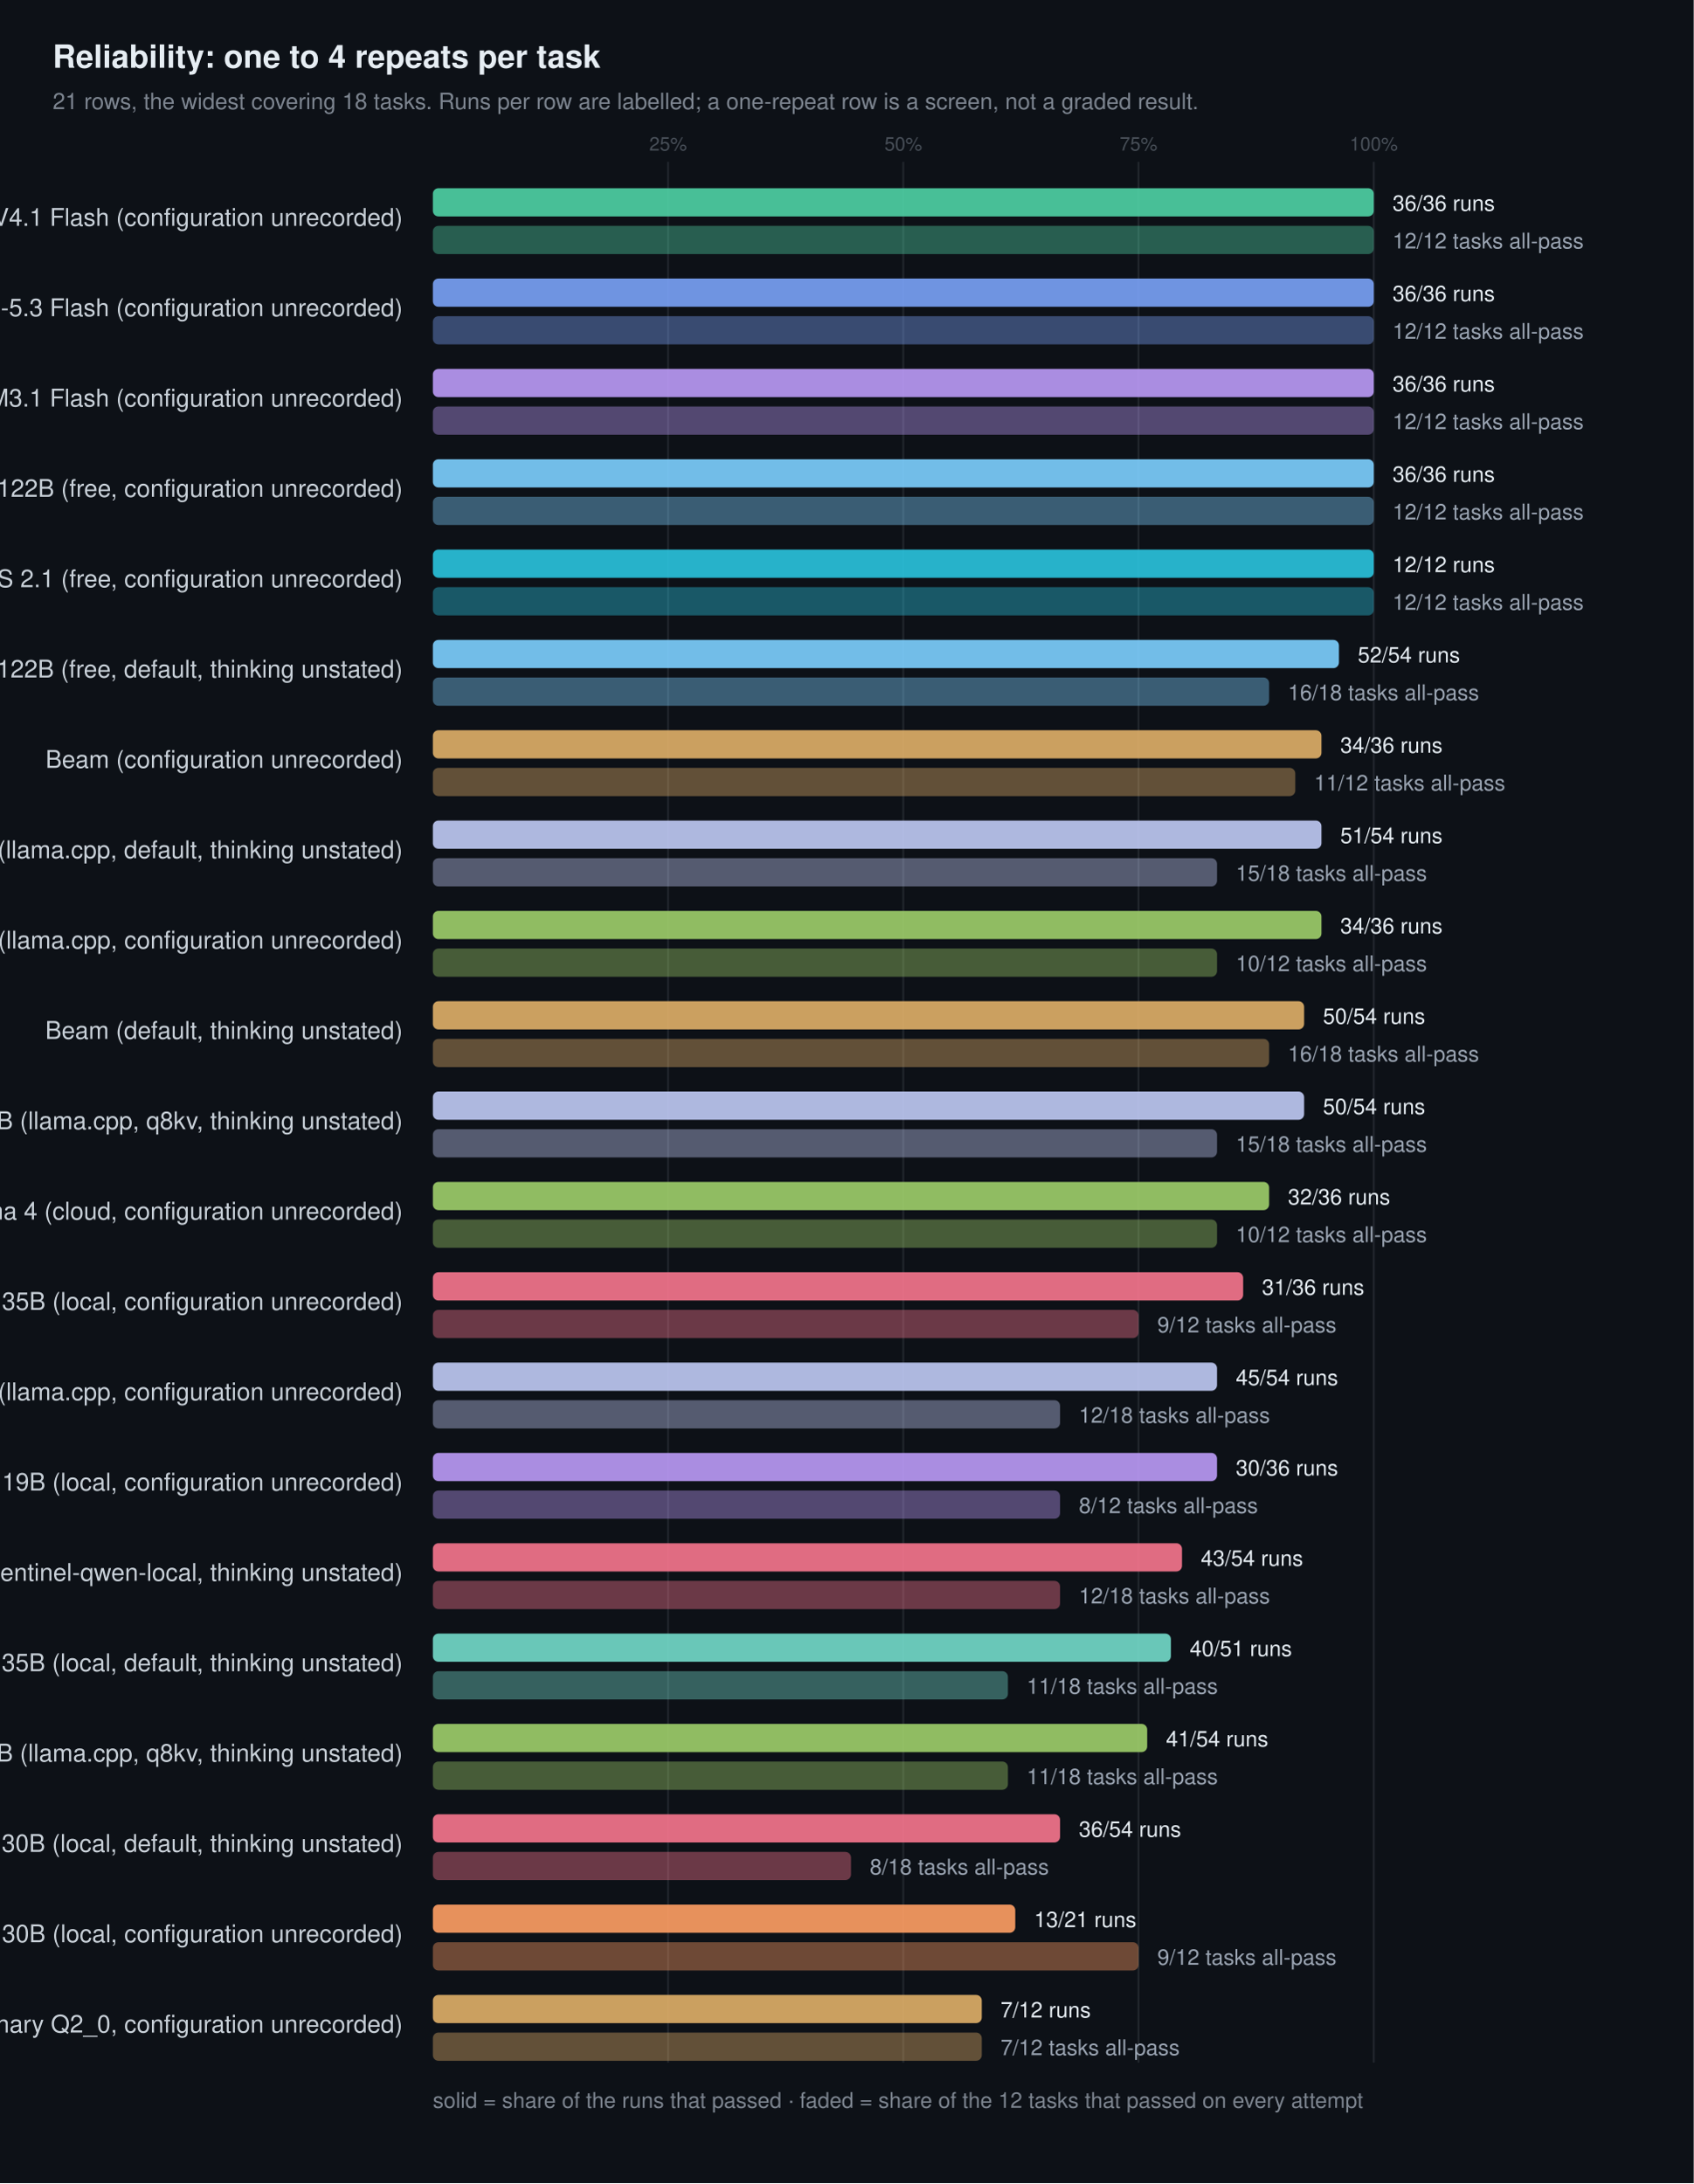
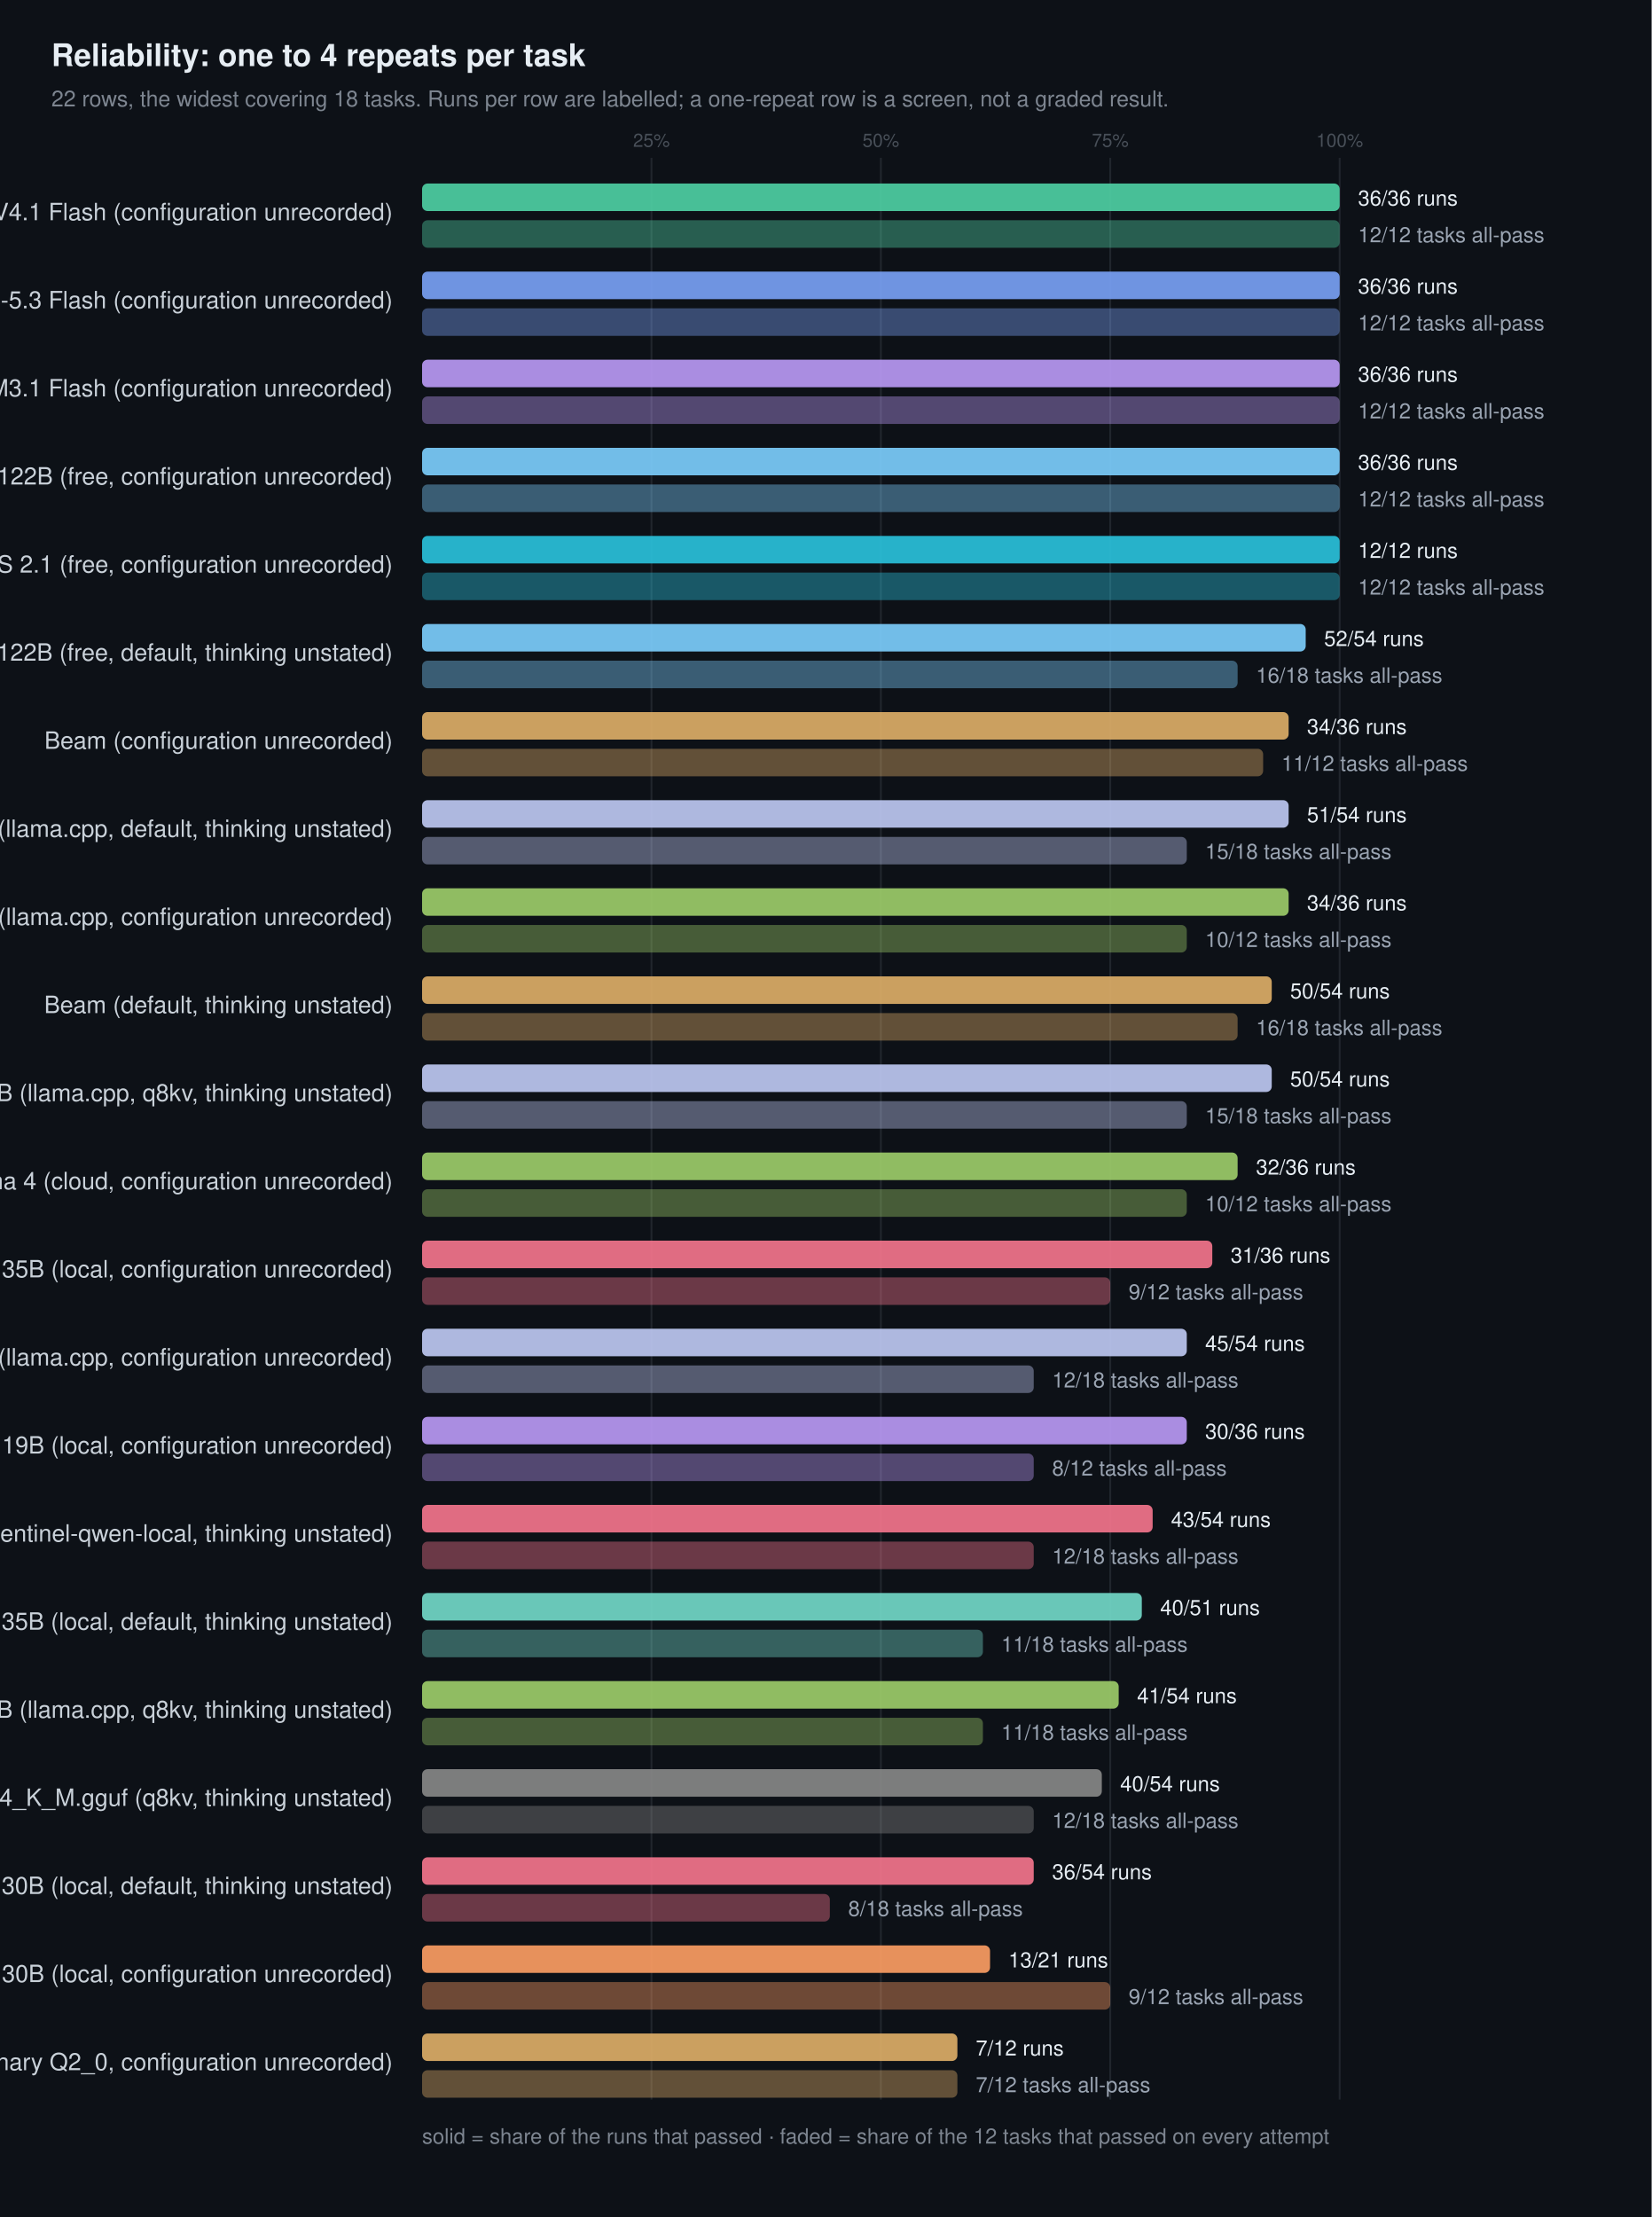
- <svg xmlns="http://www.w3.org/2000/svg" width="900" height="1160" viewBox="0 0 900 1160" font-family="ui-sans-serif, -apple-system, Segoe UI, Helvetica, Arial, sans-serif">
+ <svg xmlns="http://www.w3.org/2000/svg" width="900" height="1208" viewBox="0 0 900 1208" font-family="ui-sans-serif, -apple-system, Segoe UI, Helvetica, Arial, sans-serif">
  <rect width="100%" height="100%" fill="#0d1117" />
  <text x="28" y="36" fill="#e6edf3" font-size="17" font-weight="600">Reliability: one to 4 repeats per task</text>
-   <text x="28" y="58" fill="#7d8590" font-size="12">21 rows, the widest covering 18 tasks. Runs per row are labelled; a one-repeat row is a screen, not a graded result.</text>
-   <line x1="355.0" y1="86" x2="355.0" y2="1096" stroke="#21262d" stroke-width="1" />
+   <text x="28" y="58" fill="#7d8590" font-size="12">22 rows, the widest covering 18 tasks. Runs per row are labelled; a one-repeat row is a screen, not a graded result.</text>
+   <line x1="355.0" y1="86" x2="355.0" y2="1144" stroke="#21262d" stroke-width="1" />
  <text x="355.0" y="80" fill="#484f58" font-size="10" text-anchor="middle">25%</text>
-   <line x1="480.0" y1="86" x2="480.0" y2="1096" stroke="#21262d" stroke-width="1" />
+   <line x1="480.0" y1="86" x2="480.0" y2="1144" stroke="#21262d" stroke-width="1" />
  <text x="480.0" y="80" fill="#484f58" font-size="10" text-anchor="middle">50%</text>
-   <line x1="605.0" y1="86" x2="605.0" y2="1096" stroke="#21262d" stroke-width="1" />
+   <line x1="605.0" y1="86" x2="605.0" y2="1144" stroke="#21262d" stroke-width="1" />
  <text x="605.0" y="80" fill="#484f58" font-size="10" text-anchor="middle">75%</text>
-   <line x1="730.0" y1="86" x2="730.0" y2="1096" stroke="#21262d" stroke-width="1" />
+   <line x1="730.0" y1="86" x2="730.0" y2="1144" stroke="#21262d" stroke-width="1" />
  <text x="730.0" y="80" fill="#484f58" font-size="10" text-anchor="middle">100%</text>
  <text x="214" y="120" fill="#c9d1d9" font-size="13" text-anchor="end">DeepSeek V4.1 Flash (configuration unrecorded)</text>
  <rect x="230" y="100" width="500.0" height="15" rx="3" fill="#4fd1a5" opacity="0.9" />
  <text x="740.0" y="112" fill="#e6edf3" font-size="11.5">36/36 runs</text>
  <rect x="230" y="120" width="500.0" height="15" rx="3" fill="#4fd1a5" opacity="0.4" />
  <text x="740.0" y="132" fill="#9aa4b2" font-size="11.5">12/12 tasks all-pass</text>
  <text x="214" y="168" fill="#c9d1d9" font-size="13" text-anchor="end">GLM-5.3 Flash (configuration unrecorded)</text>
  <rect x="230" y="148" width="500.0" height="15" rx="3" fill="#7aa2f7" opacity="0.9" />
  <text x="740.0" y="160" fill="#e6edf3" font-size="11.5">36/36 runs</text>
  <rect x="230" y="168" width="500.0" height="15" rx="3" fill="#7aa2f7" opacity="0.4" />
  <text x="740.0" y="180" fill="#9aa4b2" font-size="11.5">12/12 tasks all-pass</text>
  <text x="214" y="216" fill="#c9d1d9" font-size="13" text-anchor="end">MiniMax M3.1 Flash (configuration unrecorded)</text>
  <rect x="230" y="196" width="500.0" height="15" rx="3" fill="#bb9af7" opacity="0.9" />
  <text x="740.0" y="208" fill="#e6edf3" font-size="11.5">36/36 runs</text>
  <rect x="230" y="216" width="500.0" height="15" rx="3" fill="#bb9af7" opacity="0.4" />
  <text x="740.0" y="228" fill="#9aa4b2" font-size="11.5">12/12 tasks all-pass</text>
  <text x="214" y="264" fill="#c9d1d9" font-size="13" text-anchor="end">Ornith 1.5 122B (free, configuration unrecorded)</text>
  <rect x="230" y="244" width="500.0" height="15" rx="3" fill="#7dcfff" opacity="0.9" />
  <text x="740.0" y="256" fill="#e6edf3" font-size="11.5">36/36 runs</text>
  <rect x="230" y="264" width="500.0" height="15" rx="3" fill="#7dcfff" opacity="0.4" />
  <text x="740.0" y="276" fill="#9aa4b2" font-size="11.5">12/12 tasks all-pass</text>
  <text x="214" y="312" fill="#c9d1d9" font-size="13" text-anchor="end">Laguna S 2.1 (free, configuration unrecorded)</text>
  <rect x="230" y="292" width="500.0" height="15" rx="3" fill="#2ac3de" opacity="0.9" />
  <text x="740.0" y="304" fill="#e6edf3" font-size="11.5">12/12 runs</text>
  <rect x="230" y="312" width="500.0" height="15" rx="3" fill="#2ac3de" opacity="0.4" />
  <text x="740.0" y="324" fill="#9aa4b2" font-size="11.5">12/12 tasks all-pass</text>
  <text x="214" y="360" fill="#c9d1d9" font-size="13" text-anchor="end">Ornith 1.5 122B (free, default, thinking unstated)</text>
  <rect x="230" y="340" width="481.5" height="15" rx="3" fill="#7dcfff" opacity="0.9" />
  <text x="721.5" y="352" fill="#e6edf3" font-size="11.5">52/54 runs</text>
  <rect x="230" y="360" width="444.4" height="15" rx="3" fill="#7dcfff" opacity="0.4" />
  <text x="684.4" y="372" fill="#9aa4b2" font-size="11.5">16/18 tasks all-pass</text>
  <text x="214" y="408" fill="#c9d1d9" font-size="13" text-anchor="end">Beam (configuration unrecorded)</text>
  <rect x="230" y="388" width="472.2" height="15" rx="3" fill="#e0af68" opacity="0.9" />
  <text x="712.2" y="400" fill="#e6edf3" font-size="11.5">34/36 runs</text>
  <rect x="230" y="408" width="458.3" height="15" rx="3" fill="#e0af68" opacity="0.4" />
  <text x="698.3" y="420" fill="#9aa4b2" font-size="11.5">11/12 tasks all-pass</text>
  <text x="214" y="456" fill="#c9d1d9" font-size="13" text-anchor="end">Ornith 1.5 9B (llama.cpp, default, thinking unstated)</text>
  <rect x="230" y="436" width="472.2" height="15" rx="3" fill="#c0caf5" opacity="0.9" />
  <text x="712.2" y="448" fill="#e6edf3" font-size="11.5">51/54 runs</text>
  <rect x="230" y="456" width="416.7" height="15" rx="3" fill="#c0caf5" opacity="0.4" />
  <text x="656.7" y="468" fill="#9aa4b2" font-size="11.5">15/18 tasks all-pass</text>
  <text x="214" y="504" fill="#c9d1d9" font-size="13" text-anchor="end">LFM3 1.7B (llama.cpp, configuration unrecorded)</text>
  <rect x="230" y="484" width="472.2" height="15" rx="3" fill="#9ece6a" opacity="0.9" />
  <text x="712.2" y="496" fill="#e6edf3" font-size="11.5">34/36 runs</text>
  <rect x="230" y="504" width="416.7" height="15" rx="3" fill="#9ece6a" opacity="0.4" />
  <text x="656.7" y="516" fill="#9aa4b2" font-size="11.5">10/12 tasks all-pass</text>
  <text x="214" y="552" fill="#c9d1d9" font-size="13" text-anchor="end">Beam (default, thinking unstated)</text>
  <rect x="230" y="532" width="463.0" height="15" rx="3" fill="#e0af68" opacity="0.9" />
  <text x="703.0" y="544" fill="#e6edf3" font-size="11.5">50/54 runs</text>
  <rect x="230" y="552" width="444.4" height="15" rx="3" fill="#e0af68" opacity="0.4" />
  <text x="684.4" y="564" fill="#9aa4b2" font-size="11.5">16/18 tasks all-pass</text>
  <text x="214" y="600" fill="#c9d1d9" font-size="13" text-anchor="end">Ornith 1.5 9B (llama.cpp, q8kv, thinking unstated)</text>
  <rect x="230" y="580" width="463.0" height="15" rx="3" fill="#c0caf5" opacity="0.9" />
  <text x="703.0" y="592" fill="#e6edf3" font-size="11.5">50/54 runs</text>
  <rect x="230" y="600" width="416.7" height="15" rx="3" fill="#c0caf5" opacity="0.4" />
  <text x="656.7" y="612" fill="#9aa4b2" font-size="11.5">15/18 tasks all-pass</text>
  <text x="214" y="648" fill="#c9d1d9" font-size="13" text-anchor="end">Gemma 4 (cloud, configuration unrecorded)</text>
  <rect x="230" y="628" width="444.4" height="15" rx="3" fill="#9ece6a" opacity="0.9" />
  <text x="684.4" y="640" fill="#e6edf3" font-size="11.5">32/36 runs</text>
  <rect x="230" y="648" width="416.7" height="15" rx="3" fill="#9ece6a" opacity="0.4" />
  <text x="656.7" y="660" fill="#9aa4b2" font-size="11.5">10/12 tasks all-pass</text>
  <text x="214" y="696" fill="#c9d1d9" font-size="13" text-anchor="end">Qwen3.6 35B (local, configuration unrecorded)</text>
  <rect x="230" y="676" width="430.6" height="15" rx="3" fill="#f7768e" opacity="0.9" />
  <text x="670.6" y="688" fill="#e6edf3" font-size="11.5">31/36 runs</text>
  <rect x="230" y="696" width="375.0" height="15" rx="3" fill="#f7768e" opacity="0.4" />
  <text x="615.0" y="708" fill="#9aa4b2" font-size="11.5">9/12 tasks all-pass</text>
  <text x="214" y="744" fill="#c9d1d9" font-size="13" text-anchor="end">Ornith 1.5 9B (llama.cpp, configuration unrecorded)</text>
  <rect x="230" y="724" width="416.7" height="15" rx="3" fill="#c0caf5" opacity="0.9" />
  <text x="656.7" y="736" fill="#e6edf3" font-size="11.5">45/54 runs</text>
  <rect x="230" y="744" width="333.3" height="15" rx="3" fill="#c0caf5" opacity="0.4" />
  <text x="573.3" y="756" fill="#9aa4b2" font-size="11.5">12/18 tasks all-pass</text>
  <text x="214" y="792" fill="#c9d1d9" font-size="13" text-anchor="end">Groot 19B (local, configuration unrecorded)</text>
  <rect x="230" y="772" width="416.7" height="15" rx="3" fill="#bb9af7" opacity="0.9" />
  <text x="656.7" y="784" fill="#e6edf3" font-size="11.5">30/36 runs</text>
  <rect x="230" y="792" width="333.3" height="15" rx="3" fill="#bb9af7" opacity="0.4" />
  <text x="573.3" y="804" fill="#9aa4b2" font-size="11.5">8/12 tasks all-pass</text>
  <text x="214" y="840" fill="#c9d1d9" font-size="13" text-anchor="end">Qwen3.6 35B (local, sentinel-qwen-local, thinking unstated)</text>
  <rect x="230" y="820" width="398.1" height="15" rx="3" fill="#f7768e" opacity="0.9" />
  <text x="638.1" y="832" fill="#e6edf3" font-size="11.5">43/54 runs</text>
  <rect x="230" y="840" width="333.3" height="15" rx="3" fill="#f7768e" opacity="0.4" />
  <text x="573.3" y="852" fill="#9aa4b2" font-size="11.5">12/18 tasks all-pass</text>
  <text x="214" y="888" fill="#c9d1d9" font-size="13" text-anchor="end">Logics-SWE Qwen3.6 35B (local, default, thinking unstated)</text>
  <rect x="230" y="868" width="392.2" height="15" rx="3" fill="#73daca" opacity="0.9" />
  <text x="632.2" y="880" fill="#e6edf3" font-size="11.5">40/51 runs</text>
  <rect x="230" y="888" width="305.6" height="15" rx="3" fill="#73daca" opacity="0.4" />
  <text x="545.6" y="900" fill="#9aa4b2" font-size="11.5">11/18 tasks all-pass</text>
  <text x="214" y="936" fill="#c9d1d9" font-size="13" text-anchor="end">LFM3 1.7B (llama.cpp, q8kv, thinking unstated)</text>
  <rect x="230" y="916" width="379.6" height="15" rx="3" fill="#9ece6a" opacity="0.9" />
  <text x="619.6" y="928" fill="#e6edf3" font-size="11.5">41/54 runs</text>
  <rect x="230" y="936" width="305.6" height="15" rx="3" fill="#9ece6a" opacity="0.4" />
  <text x="545.6" y="948" fill="#9aa4b2" font-size="11.5">11/18 tasks all-pass</text>
-   <text x="214" y="984" fill="#c9d1d9" font-size="13" text-anchor="end">GLM-4.7-Flash 30B (local, default, thinking unstated)</text>
-   <rect x="230" y="964" width="333.3" height="15" rx="3" fill="#f7768e" opacity="0.9" />
-   <text x="573.3" y="976" fill="#e6edf3" font-size="11.5">36/54 runs</text>
-   <rect x="230" y="984" width="222.2" height="15" rx="3" fill="#f7768e" opacity="0.4" />
-   <text x="462.2" y="996" fill="#9aa4b2" font-size="11.5">8/18 tasks all-pass</text>
-   <text x="214" y="1032" fill="#c9d1d9" font-size="13" text-anchor="end">Nemotron 3.5 Lightning 30B (local, configuration unrecorded)</text>
-   <rect x="230" y="1012" width="309.5" height="15" rx="3" fill="#ff9e64" opacity="0.9" />
-   <text x="549.5" y="1024" fill="#e6edf3" font-size="11.5">13/21 runs</text>
-   <rect x="230" y="1032" width="375.0" height="15" rx="3" fill="#ff9e64" opacity="0.4" />
-   <text x="615.0" y="1044" fill="#9aa4b2" font-size="11.5">9/12 tasks all-pass</text>
-   <text x="214" y="1080" fill="#c9d1d9" font-size="13" text-anchor="end">Bonsai 2 9B (ternary Q2_0, configuration unrecorded)</text>
-   <rect x="230" y="1060" width="291.7" height="15" rx="3" fill="#e0af68" opacity="0.9" />
-   <text x="531.7" y="1072" fill="#e6edf3" font-size="11.5">7/12 runs</text>
-   <rect x="230" y="1080" width="291.7" height="15" rx="3" fill="#e0af68" opacity="0.4" />
-   <text x="531.7" y="1092" fill="#9aa4b2" font-size="11.5">7/12 tasks all-pass</text>
-   <text x="230" y="1120" fill="#7d8590" font-size="11.5">solid = share of the runs that passed   ·   faded = share of the 12 tasks that passed on every attempt</text>
+   <text x="214" y="984" fill="#c9d1d9" font-size="13" text-anchor="end">MiMo-V2.6-Distill-Qwen-9B-Q4_K_M.gguf (q8kv, thinking unstated)</text>
+   <rect x="230" y="964" width="370.4" height="15" rx="3" fill="#888888" opacity="0.9" />
+   <text x="610.4" y="976" fill="#e6edf3" font-size="11.5">40/54 runs</text>
+   <rect x="230" y="984" width="333.3" height="15" rx="3" fill="#888888" opacity="0.4" />
+   <text x="573.3" y="996" fill="#9aa4b2" font-size="11.5">12/18 tasks all-pass</text>
+   <text x="214" y="1032" fill="#c9d1d9" font-size="13" text-anchor="end">GLM-4.7-Flash 30B (local, default, thinking unstated)</text>
+   <rect x="230" y="1012" width="333.3" height="15" rx="3" fill="#f7768e" opacity="0.9" />
+   <text x="573.3" y="1024" fill="#e6edf3" font-size="11.5">36/54 runs</text>
+   <rect x="230" y="1032" width="222.2" height="15" rx="3" fill="#f7768e" opacity="0.4" />
+   <text x="462.2" y="1044" fill="#9aa4b2" font-size="11.5">8/18 tasks all-pass</text>
+   <text x="214" y="1080" fill="#c9d1d9" font-size="13" text-anchor="end">Nemotron 3.5 Lightning 30B (local, configuration unrecorded)</text>
+   <rect x="230" y="1060" width="309.5" height="15" rx="3" fill="#ff9e64" opacity="0.9" />
+   <text x="549.5" y="1072" fill="#e6edf3" font-size="11.5">13/21 runs</text>
+   <rect x="230" y="1080" width="375.0" height="15" rx="3" fill="#ff9e64" opacity="0.4" />
+   <text x="615.0" y="1092" fill="#9aa4b2" font-size="11.5">9/12 tasks all-pass</text>
+   <text x="214" y="1128" fill="#c9d1d9" font-size="13" text-anchor="end">Bonsai 2 9B (ternary Q2_0, configuration unrecorded)</text>
+   <rect x="230" y="1108" width="291.7" height="15" rx="3" fill="#e0af68" opacity="0.9" />
+   <text x="531.7" y="1120" fill="#e6edf3" font-size="11.5">7/12 runs</text>
+   <rect x="230" y="1128" width="291.7" height="15" rx="3" fill="#e0af68" opacity="0.4" />
+   <text x="531.7" y="1140" fill="#9aa4b2" font-size="11.5">7/12 tasks all-pass</text>
+   <text x="230" y="1168" fill="#7d8590" font-size="11.5">solid = share of the runs that passed   ·   faded = share of the 12 tasks that passed on every attempt</text>
</svg>
